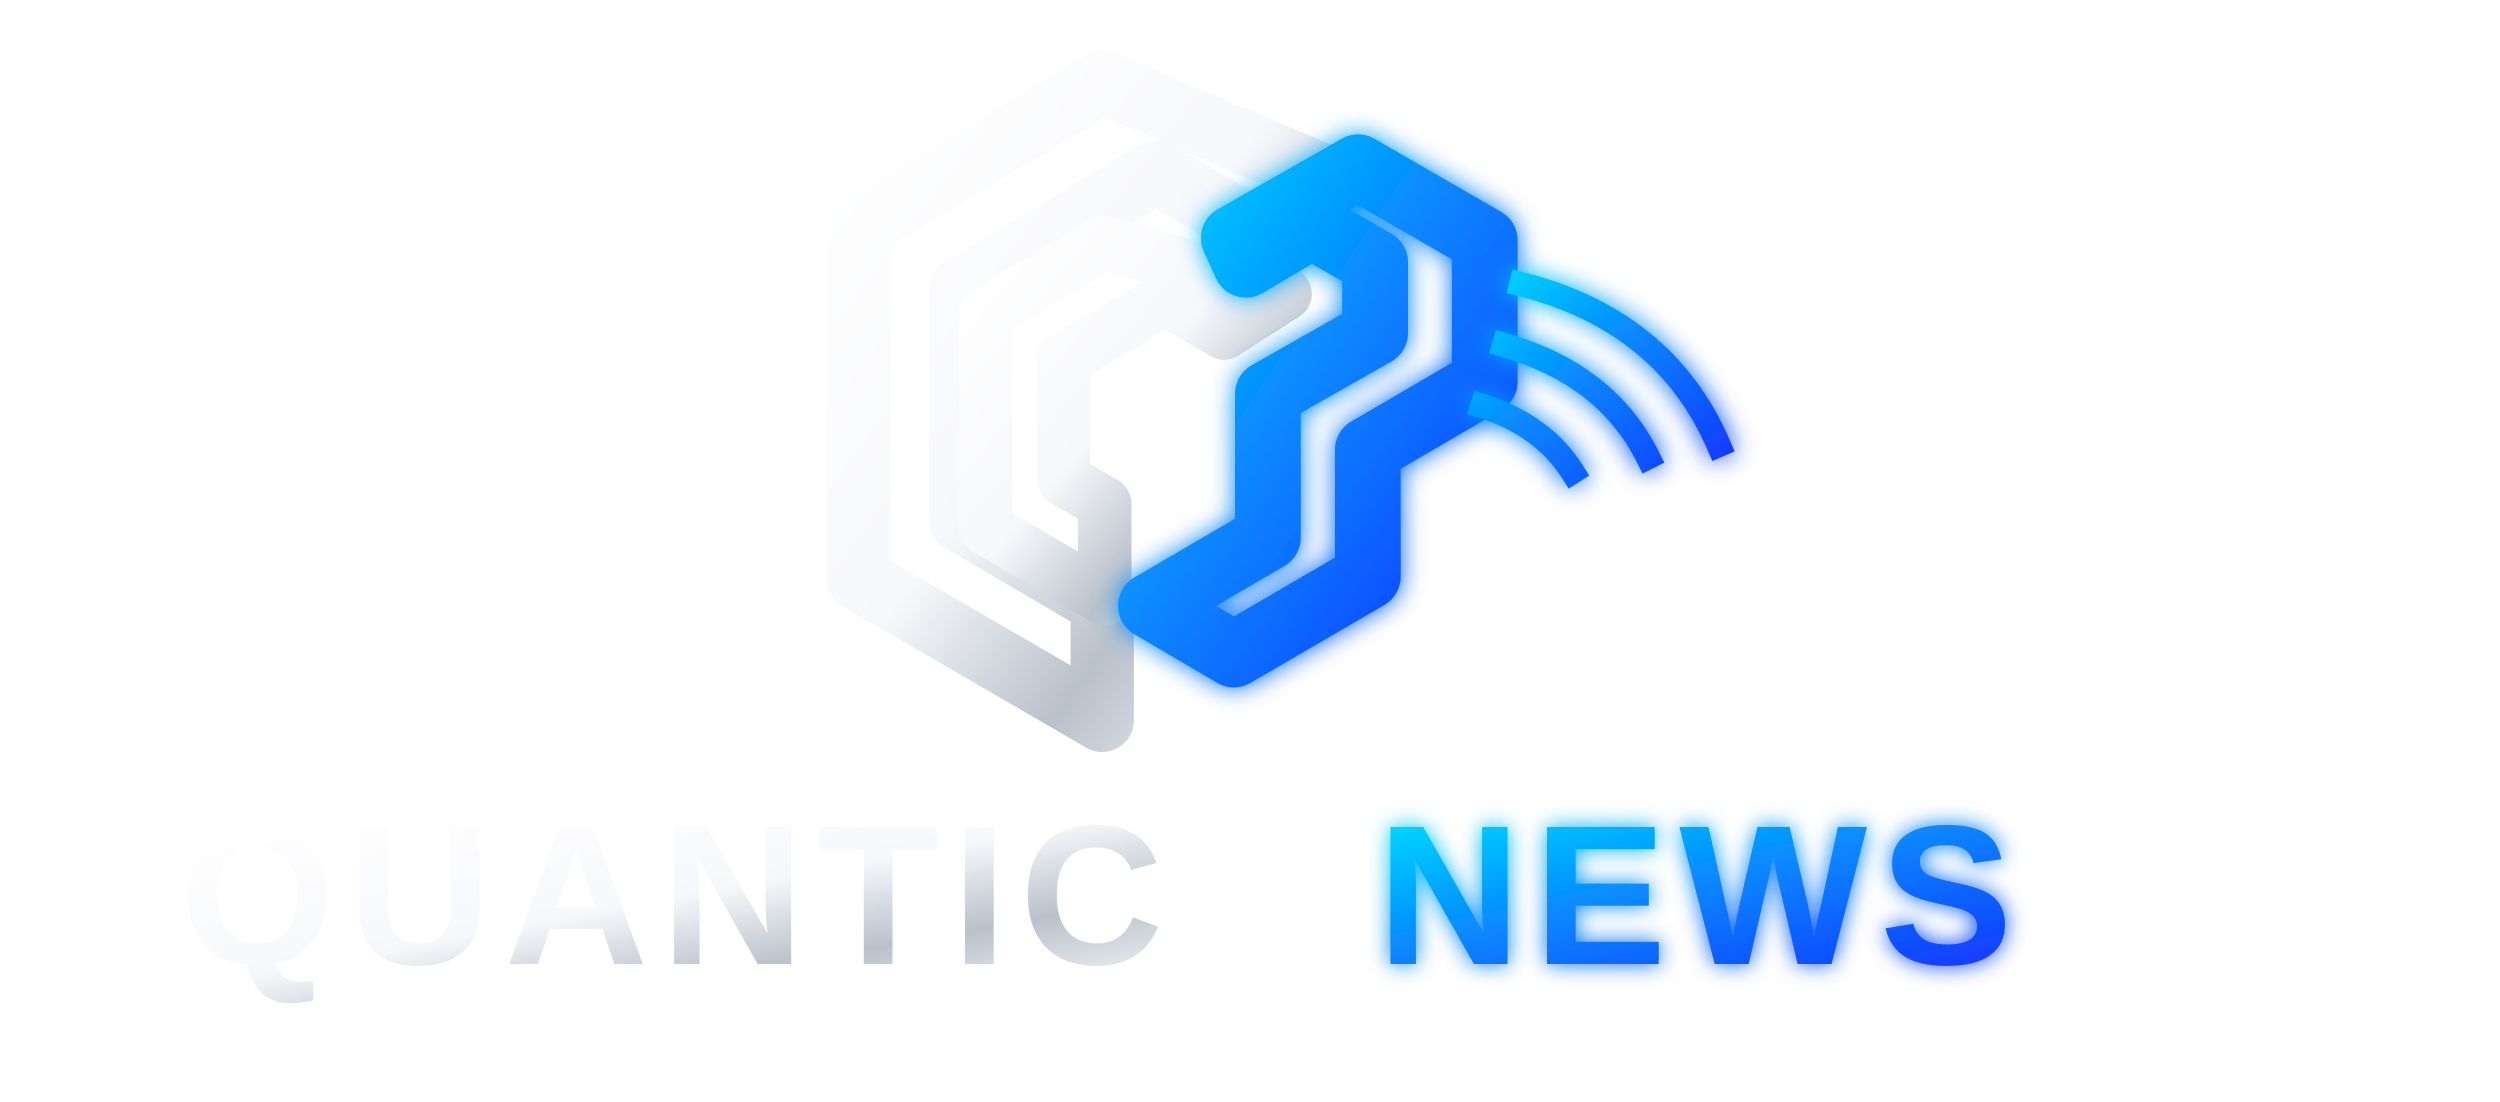
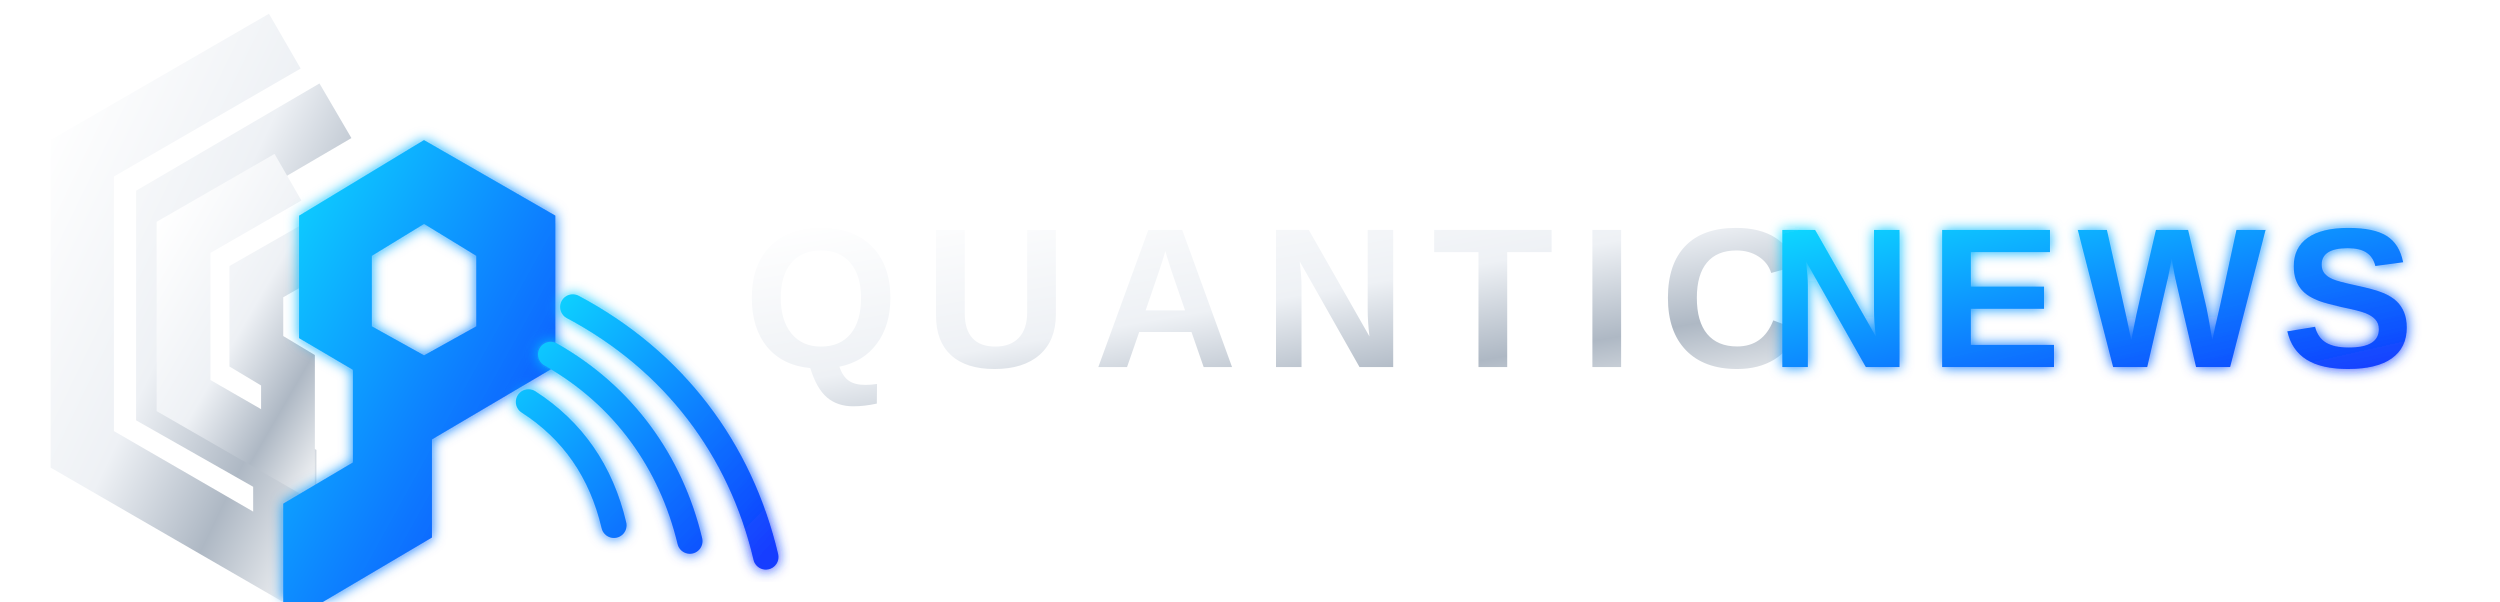
- <svg xmlns="http://www.w3.org/2000/svg" viewBox="0 0 1180 520" role="img" aria-labelledby="t d">
+ <svg xmlns="http://www.w3.org/2000/svg" viewBox="0 0 790 190" role="img" aria-label="Quantic News">
  <defs>
    <linearGradient id="silver" x1="0" y1="0" x2="1" y2="1">
      <stop offset="0" stop-color="#fff" />
-       <stop offset=".45" stop-color="#f7f8fb" />
-       <stop offset=".7" stop-color="#b9c1cb" />
+       <stop offset=".45" stop-color="#eef1f5" />
+       <stop offset=".72" stop-color="#aeb8c4" />
      <stop offset="1" stop-color="#fff" />
    </linearGradient>
    <linearGradient id="blue" x1="0" y1="0" x2="1" y2="1">
-       <stop offset="0" stop-color="#00d5ff" />
-       <stop offset=".42" stop-color="#078cff" />
-       <stop offset="1" stop-color="#1438ff" />
+       <stop offset="0" stop-color="#12d8ff" />
+       <stop offset=".48" stop-color="#078cff" />
+       <stop offset="1" stop-color="#143cff" />
    </linearGradient>
-     <filter id="glow" x="-30%" y="-30%" width="160%" height="160%">
-       <feGaussianBlur stdDeviation="5" result="b" />
+     <filter id="g">
+       <feGaussianBlur stdDeviation="2" result="b" />
      <feMerge>
        <feMergeNode in="b" />
        <feMergeNode in="SourceGraphic" />
      </feMerge>
    </filter>
  </defs>
-   <g transform="translate(365 18) scale(1.15)" stroke-linejoin="round" stroke-linecap="square" fill="none">
-     <path d="M135 18 35 78v144l100 58 0-48-58-34V103l80-48 43 25 34-20-99-42Z" stroke="url(#silver)" stroke-width="26" />
-     <path d="M136 84 87 113v88l49 29 0-39-17-10v-49l42-25 24 14 25-16-74-21Z" stroke="url(#silver)" stroke-width="22" />
-     <path d="M189 82 240 53l52 30v58l-48 28v52l-55 32-34-20 48-28v-59l44-25v-29l-26-15-27 16-5-11Z" stroke="url(#blue)" stroke-width="27" filter="url(#glow)" />
-     <path d="M291 151 q25 8 37 27 M300 126 q42 12 59 46 M307 101 q59 15 81 66" stroke="url(#blue)" stroke-width="10" filter="url(#glow)" />
+   <g transform="translate(8 8)" fill="none" stroke-linejoin="miter">
+     <path d="M82 5 18 42v92l64 37v-31l-37-21V58l53-31" stroke="url(#silver)" stroke-width="20" />
+     <path d="M83 48 50 67v50l33 19v-27l-10-6V81l28-16" stroke="url(#silver)" stroke-width="17" />
+     <path d="M126 38 166 61v46l-39 23v31l-44 26v-35l22-13v-31l-17-10V61l38-23Zm0 23-18 11v24l18 10 18-10V72l-18-11Z" fill="url(#blue)" stroke="url(#blue)" stroke-width="3" filter="url(#g)" />
+     <path d="M159 119c14 9 23 22 27 39M166 104c23 13 38 34 44 59M173 89c32 17 53 45 61 79" stroke="url(#blue)" stroke-width="8" stroke-linecap="round" filter="url(#g)" />
  </g>
-   <g font-family="Arial,Helvetica,sans-serif" font-weight="800" letter-spacing="6">
-     <text x="85" y="455" font-size="94" fill="url(#silver)">QUANTIC</text>
-     <text x="650" y="455" font-size="94" fill="url(#blue)" filter="url(#glow)">NEWS</text>
-   </g>
+   <text x="235" y="116" font-family="Arial,Helvetica,sans-serif" font-size="63" font-weight="900" letter-spacing="8" fill="url(#silver)">QUANTIC</text>
+   <text x="559" y="116" font-family="Arial,Helvetica,sans-serif" font-size="63" font-weight="900" letter-spacing="5" fill="url(#blue)" filter="url(#g)">NEWS</text>
</svg>
